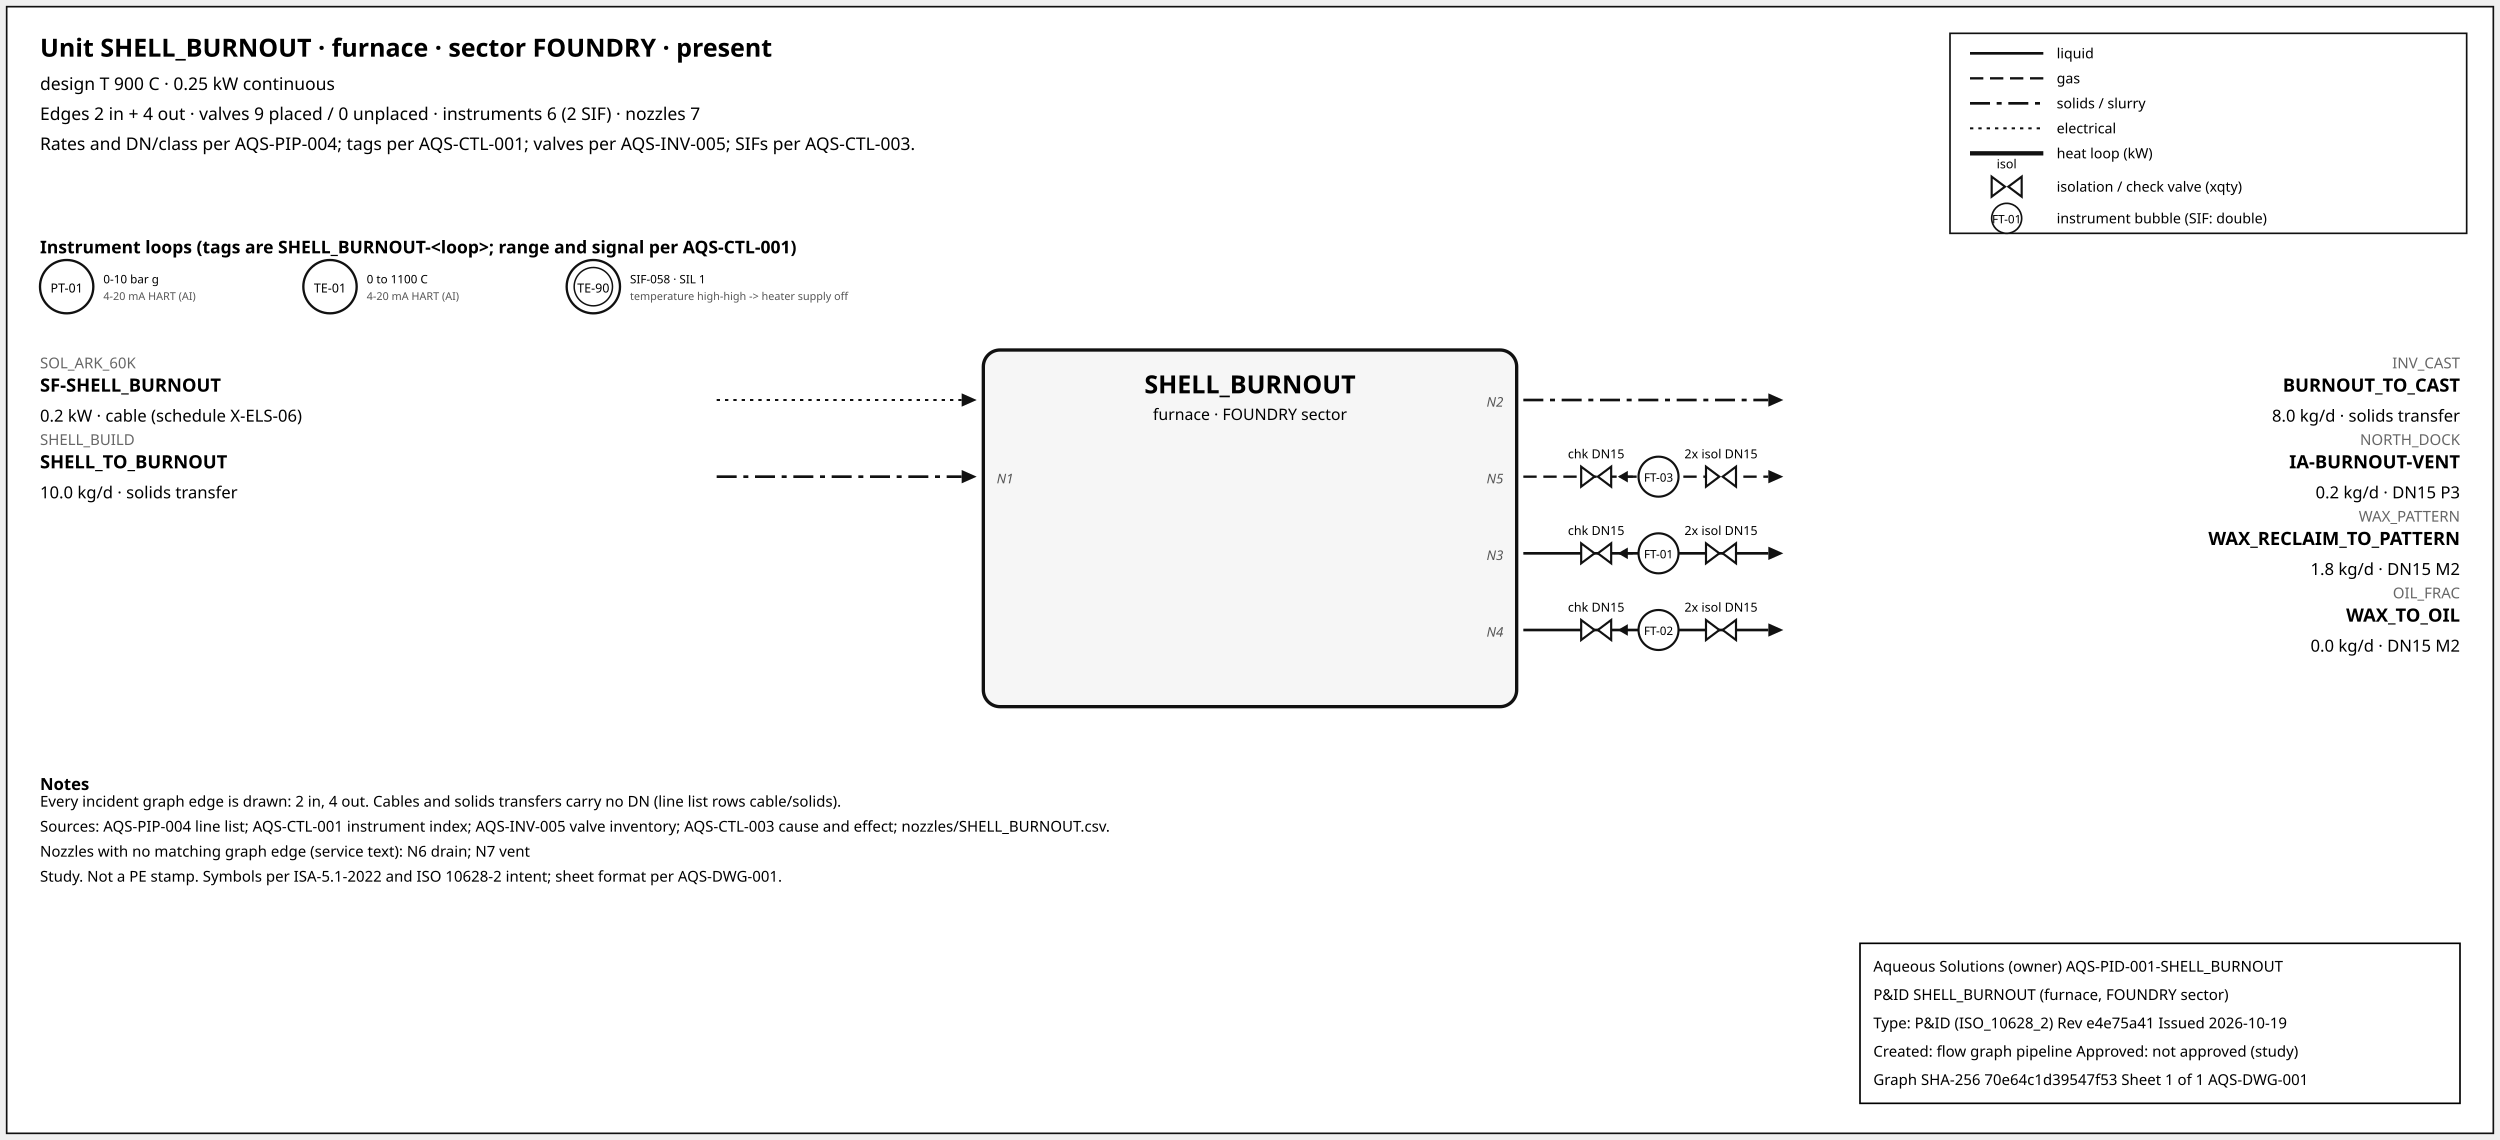
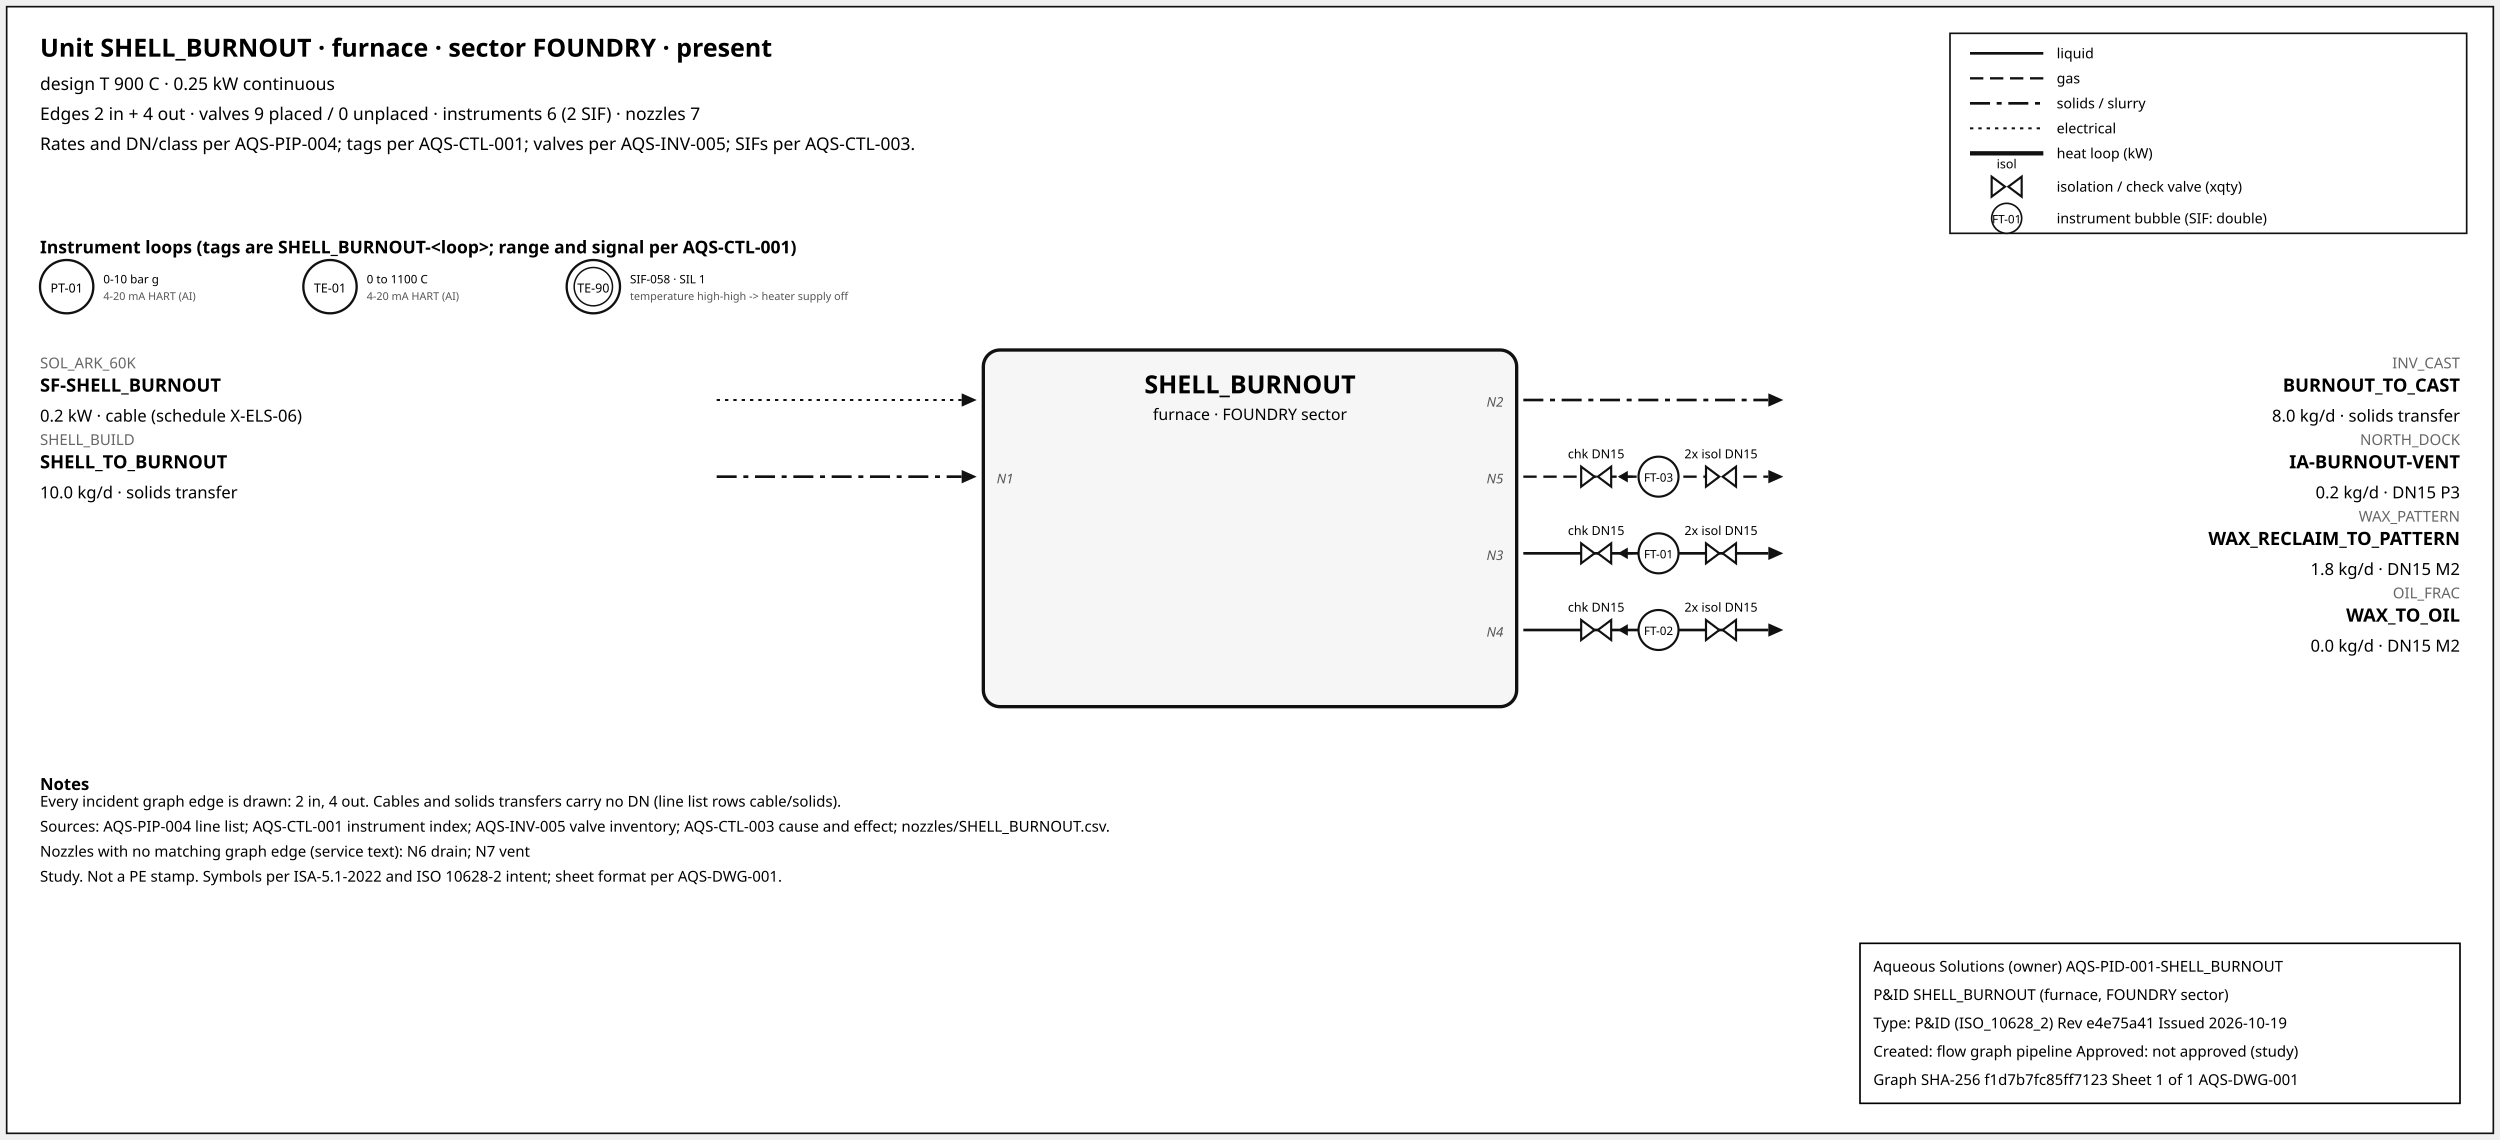
<svg xmlns="http://www.w3.org/2000/svg" width="1500" height="684" font-family="sans-serif">
  <rect x="4" y="4" width="1492" height="676" fill="white" stroke="#111" />
  <text x="24" y="34" font-size="15" font-weight="600">Unit SHELL_BURNOUT · furnace · sector FOUNDRY · present</text>
  <text x="24" y="54" font-size="10.5">design T 900 C · 0.25 kW continuous</text>
  <text x="24" y="72" font-size="10.5">Edges 2 in + 4 out · valves 9 placed / 0 unplaced · instruments 6 (2 SIF) · nozzles 7</text>
  <text x="24" y="90" font-size="10.5">Rates and DN/class per AQS-PIP-004; tags per AQS-CTL-001; valves per AQS-INV-005; SIFs per AQS-CTL-003.</text>
  <rect x="1170" y="20" width="310" height="120" fill="white" stroke="#111" />
  <line x1="1182" y1="32" x2="1226" y2="32" stroke="#111" stroke-width="1.6" />
  <text x="1234" y="35" font-size="8.5">liquid</text>
  <line x1="1182" y1="47" x2="1226" y2="47" stroke="#111" stroke-width="1.4" stroke-dasharray="8,4" />
  <text x="1234" y="50" font-size="8.5">gas</text>
  <line x1="1182" y1="62" x2="1226" y2="62" stroke="#111" stroke-width="1.6" stroke-dasharray="12,4,3,4" />
  <text x="1234" y="65" font-size="8.5">solids / slurry</text>
  <line x1="1182" y1="77" x2="1226" y2="77" stroke="#111" stroke-width="1.2" stroke-dasharray="2,3" />
  <text x="1234" y="80" font-size="8.5">electrical</text>
  <line x1="1182" y1="92" x2="1226" y2="92" stroke="#111" stroke-width="2.6" />
  <text x="1234" y="95" font-size="8.5">heat loop (kW)</text>
  <path d="M 1195.0,106 L 1203.0,112 L 1195.0,118 Z M 1213.0,106 L 1205.0,112 L 1213.0,118 Z" fill="white" stroke="#111" stroke-width="1.3" />
  <text x="1204.0" y="101.0" font-size="7.5" text-anchor="middle">isol</text>
  <text x="1234" y="115" font-size="8.5">isolation / check valve (xqty)</text>
  <circle cx="1204" cy="131" r="9" fill="white" stroke="#111" />
  <text x="1204" y="134" font-size="7" text-anchor="middle">FT-01</text>
  <text x="1234" y="134" font-size="8.5">instrument bubble (SIF: double)</text>
  <text x="24" y="152" font-size="10.5" font-weight="600">Instrument loops (tags are SHELL_BURNOUT-&lt;loop&gt;; range and signal per AQS-CTL-001)</text>
  <circle cx="40" cy="172" r="16" fill="white" stroke="#111" stroke-width="1.4" />
  <text x="40" y="175.5" font-size="7.5" text-anchor="middle">PT-01</text>
  <text x="62" y="170" font-size="7">0-10 bar g</text>
  <text x="62" y="180" font-size="6.5" fill="#555">4-20 mA HART (AI)</text>
  <circle cx="198" cy="172" r="16" fill="white" stroke="#111" stroke-width="1.4" />
  <text x="198" y="175.5" font-size="7.5" text-anchor="middle">TE-01</text>
  <text x="220" y="170" font-size="7">0 to 1100 C</text>
  <text x="220" y="180" font-size="6.5" fill="#555">4-20 mA HART (AI)</text>
  <circle cx="356" cy="172" r="16" fill="white" stroke="#111" stroke-width="1.4" />
  <circle cx="356" cy="172" r="11.5" fill="none" stroke="#111" stroke-width="0.9" />
  <text x="356" y="175.5" font-size="7.5" text-anchor="middle">TE-90</text>
  <text x="378" y="170" font-size="7">SIF-058 · SIL 1</text>
  <text x="378" y="180" font-size="6.5" fill="#555">temperature high-high -&gt; heater supply off</text>
  <rect x="590" y="210" width="320" height="214" rx="10" fill="#f6f6f6" stroke="#111" stroke-width="2" />
  <text x="750.0" y="236" font-size="15" font-weight="700" text-anchor="middle">SHELL_BURNOUT</text>
  <text x="750.0" y="252" font-size="9.5" text-anchor="middle">furnace · FOUNDRY sector</text>
  <line x1="430" y1="240" x2="577" y2="240" stroke="#111" stroke-width="1.2" stroke-dasharray="2,3" class="edge-in" />
  <polygon points="586,240 577,236 577,244" fill="#111" />
  <text x="24" y="221" font-size="9" fill="#666" text-anchor="start">SOL_ARK_60K</text>
  <text x="24" y="235" font-size="11" font-weight="600" text-anchor="start">SF-SHELL_BURNOUT</text>
  <text x="24" y="253" font-size="10" text-anchor="start">0.2 kW · cable (schedule X-ELS-06)</text>
  <line x1="430" y1="286" x2="577" y2="286" stroke="#111" stroke-width="1.6" stroke-dasharray="12,4,3,4" class="edge-in" />
  <polygon points="586,286 577,282 577,290" fill="#111" />
  <text x="24" y="267" font-size="9" fill="#666" text-anchor="start">SHELL_BUILD</text>
  <text x="24" y="281" font-size="11" font-weight="600" text-anchor="start">SHELL_TO_BURNOUT</text>
  <text x="24" y="299" font-size="10" text-anchor="start">10.0 kg/d · solids transfer</text>
  <text x="598" y="290" font-size="8" font-style="italic" fill="#555" text-anchor="start">N1</text>
  <line x1="914" y1="240" x2="1061" y2="240" stroke="#111" stroke-width="1.6" stroke-dasharray="12,4,3,4" class="edge-out" />
  <polygon points="1070,240 1061,236 1061,244" fill="#111" />
  <text x="1476" y="221" font-size="9" fill="#666" text-anchor="end">INV_CAST</text>
  <text x="1476" y="235" font-size="11" font-weight="600" text-anchor="end">BURNOUT_TO_CAST</text>
  <text x="1476" y="253" font-size="10" text-anchor="end">8.0 kg/d · solids transfer</text>
  <text x="902" y="244" font-size="8" font-style="italic" fill="#555" text-anchor="end">N2</text>
  <line x1="914" y1="286" x2="1061" y2="286" stroke="#111" stroke-width="1.4" stroke-dasharray="8,4" class="edge-out" />
  <polygon points="1070,286 1061,282 1061,290" fill="#111" />
  <text x="1476" y="267" font-size="9" fill="#666" text-anchor="end">NORTH_DOCK</text>
  <text x="1476" y="281" font-size="11" font-weight="600" text-anchor="end">IA-BURNOUT-VENT</text>
  <text x="1476" y="299" font-size="10" text-anchor="end">0.2 kg/d · DN15 P3</text>
  <text x="902" y="290" font-size="8" font-style="italic" fill="#555" text-anchor="end">N5</text>
  <line x1="979.7" y1="286" x2="971.7" y2="286" stroke="#111" stroke-width="1.2" />
  <polygon points="970.7,286 976.7,282.5 976.7,289.5" fill="#111" />
  <path d="M 948.7,280 L 956.7,286 L 948.7,292 Z M 966.7,280 L 958.7,286 L 966.7,292 Z" fill="white" stroke="#111" stroke-width="1.3" />
  <text x="957.7" y="275.0" font-size="7.5" text-anchor="middle">chk DN15</text>
  <path d="M 1023.6,280 L 1031.6,286 L 1023.6,292 Z M 1041.6,280 L 1033.6,286 L 1041.6,292 Z" fill="white" stroke="#111" stroke-width="1.3" />
  <text x="1032.6" y="275.0" font-size="7.5" text-anchor="middle">2x isol DN15</text>
  <circle cx="995.12" cy="286" r="12" fill="white" stroke="#111" stroke-width="1.3" />
  <text x="995.12" y="289" font-size="7" text-anchor="middle">FT-03</text>
  <line x1="914" y1="332" x2="1061" y2="332" stroke="#111" stroke-width="1.6" class="edge-out" />
  <polygon points="1070,332 1061,328 1061,336" fill="#111" />
  <text x="1476" y="313" font-size="9" fill="#666" text-anchor="end">WAX_PATTERN</text>
  <text x="1476" y="327" font-size="11" font-weight="600" text-anchor="end">WAX_RECLAIM_TO_PATTERN</text>
  <text x="1476" y="345" font-size="10" text-anchor="end">1.8 kg/d · DN15 M2</text>
  <text x="902" y="336" font-size="8" font-style="italic" fill="#555" text-anchor="end">N3</text>
  <line x1="979.7" y1="332" x2="971.7" y2="332" stroke="#111" stroke-width="1.2" />
  <polygon points="970.7,332 976.7,328.5 976.7,335.5" fill="#111" />
  <path d="M 948.7,326 L 956.7,332 L 948.7,338 Z M 966.7,326 L 958.7,332 L 966.7,338 Z" fill="white" stroke="#111" stroke-width="1.3" />
  <text x="957.7" y="321.0" font-size="7.5" text-anchor="middle">chk DN15</text>
  <path d="M 1023.6,326 L 1031.6,332 L 1023.6,338 Z M 1041.6,326 L 1033.6,332 L 1041.6,338 Z" fill="white" stroke="#111" stroke-width="1.3" />
  <text x="1032.6" y="321.0" font-size="7.5" text-anchor="middle">2x isol DN15</text>
  <circle cx="995.12" cy="332" r="12" fill="white" stroke="#111" stroke-width="1.3" />
  <text x="995.12" y="335" font-size="7" text-anchor="middle">FT-01</text>
  <line x1="914" y1="378" x2="1061" y2="378" stroke="#111" stroke-width="1.6" class="edge-out" />
  <polygon points="1070,378 1061,374 1061,382" fill="#111" />
  <text x="1476" y="359" font-size="9" fill="#666" text-anchor="end">OIL_FRAC</text>
  <text x="1476" y="373" font-size="11" font-weight="600" text-anchor="end">WAX_TO_OIL</text>
  <text x="1476" y="391" font-size="10" text-anchor="end">0.0 kg/d · DN15 M2</text>
  <text x="902" y="382" font-size="8" font-style="italic" fill="#555" text-anchor="end">N4</text>
  <line x1="979.7" y1="378" x2="971.7" y2="378" stroke="#111" stroke-width="1.2" />
  <polygon points="970.7,378 976.7,374.5 976.7,381.5" fill="#111" />
  <path d="M 948.7,372 L 956.7,378 L 948.7,384 Z M 966.7,372 L 958.7,378 L 966.7,384 Z" fill="white" stroke="#111" stroke-width="1.3" />
  <text x="957.7" y="367.0" font-size="7.5" text-anchor="middle">chk DN15</text>
  <path d="M 1023.6,372 L 1031.6,378 L 1023.6,384 Z M 1041.6,372 L 1033.6,378 L 1041.6,384 Z" fill="white" stroke="#111" stroke-width="1.3" />
  <text x="1032.6" y="367.0" font-size="7.5" text-anchor="middle">2x isol DN15</text>
  <circle cx="995.12" cy="378" r="12" fill="white" stroke="#111" stroke-width="1.3" />
  <text x="995.12" y="381" font-size="7" text-anchor="middle">FT-02</text>
  <text x="24" y="474" font-size="10" font-weight="600">Notes</text>
  <text x="24" y="484" font-size="9">Every incident graph edge is drawn: 2 in, 4 out. Cables and solids transfers carry no DN (line list rows cable/solids).</text>
  <text x="24" y="499" font-size="9">Sources: AQS-PIP-004 line list; AQS-CTL-001 instrument index; AQS-INV-005 valve inventory; AQS-CTL-003 cause and effect; nozzles/SHELL_BURNOUT.csv.</text>
  <text x="24" y="514" font-size="9">Nozzles with no matching graph edge (service text): N6 drain; N7 vent</text>
  <text x="24" y="529" font-size="9">Study. Not a PE stamp. Symbols per ISA-5.1-2022 and ISO 10628-2 intent; sheet format per AQS-DWG-001.</text>
  <g id="aqs-title-block">
    <rect x="1116" y="566" width="360" height="96" fill="white" stroke="black" stroke-width="1" />
    <text x="1124" y="583" font-size="9">Aqueous Solutions (owner)   AQS-PID-001-SHELL_BURNOUT</text>
    <text x="1124" y="600" font-size="9">P&amp;ID SHELL_BURNOUT (furnace, FOUNDRY sector)</text>
    <text x="1124" y="617" font-size="9">Type: P&amp;ID (ISO_10628_2)   Rev e4e75a41   Issued 2026-10-19</text>
    <text x="1124" y="634" font-size="9">Created: flow graph pipeline   Approved: not approved (study)</text>
-     <text x="1124" y="651" font-size="9">Graph SHA-256 70e64c1d39547f53   Sheet 1 of 1   AQS-DWG-001</text>
+     <text x="1124" y="651" font-size="9">Graph SHA-256 f1d7b7fc85ff7123   Sheet 1 of 1   AQS-DWG-001</text>
  </g>
</svg>
